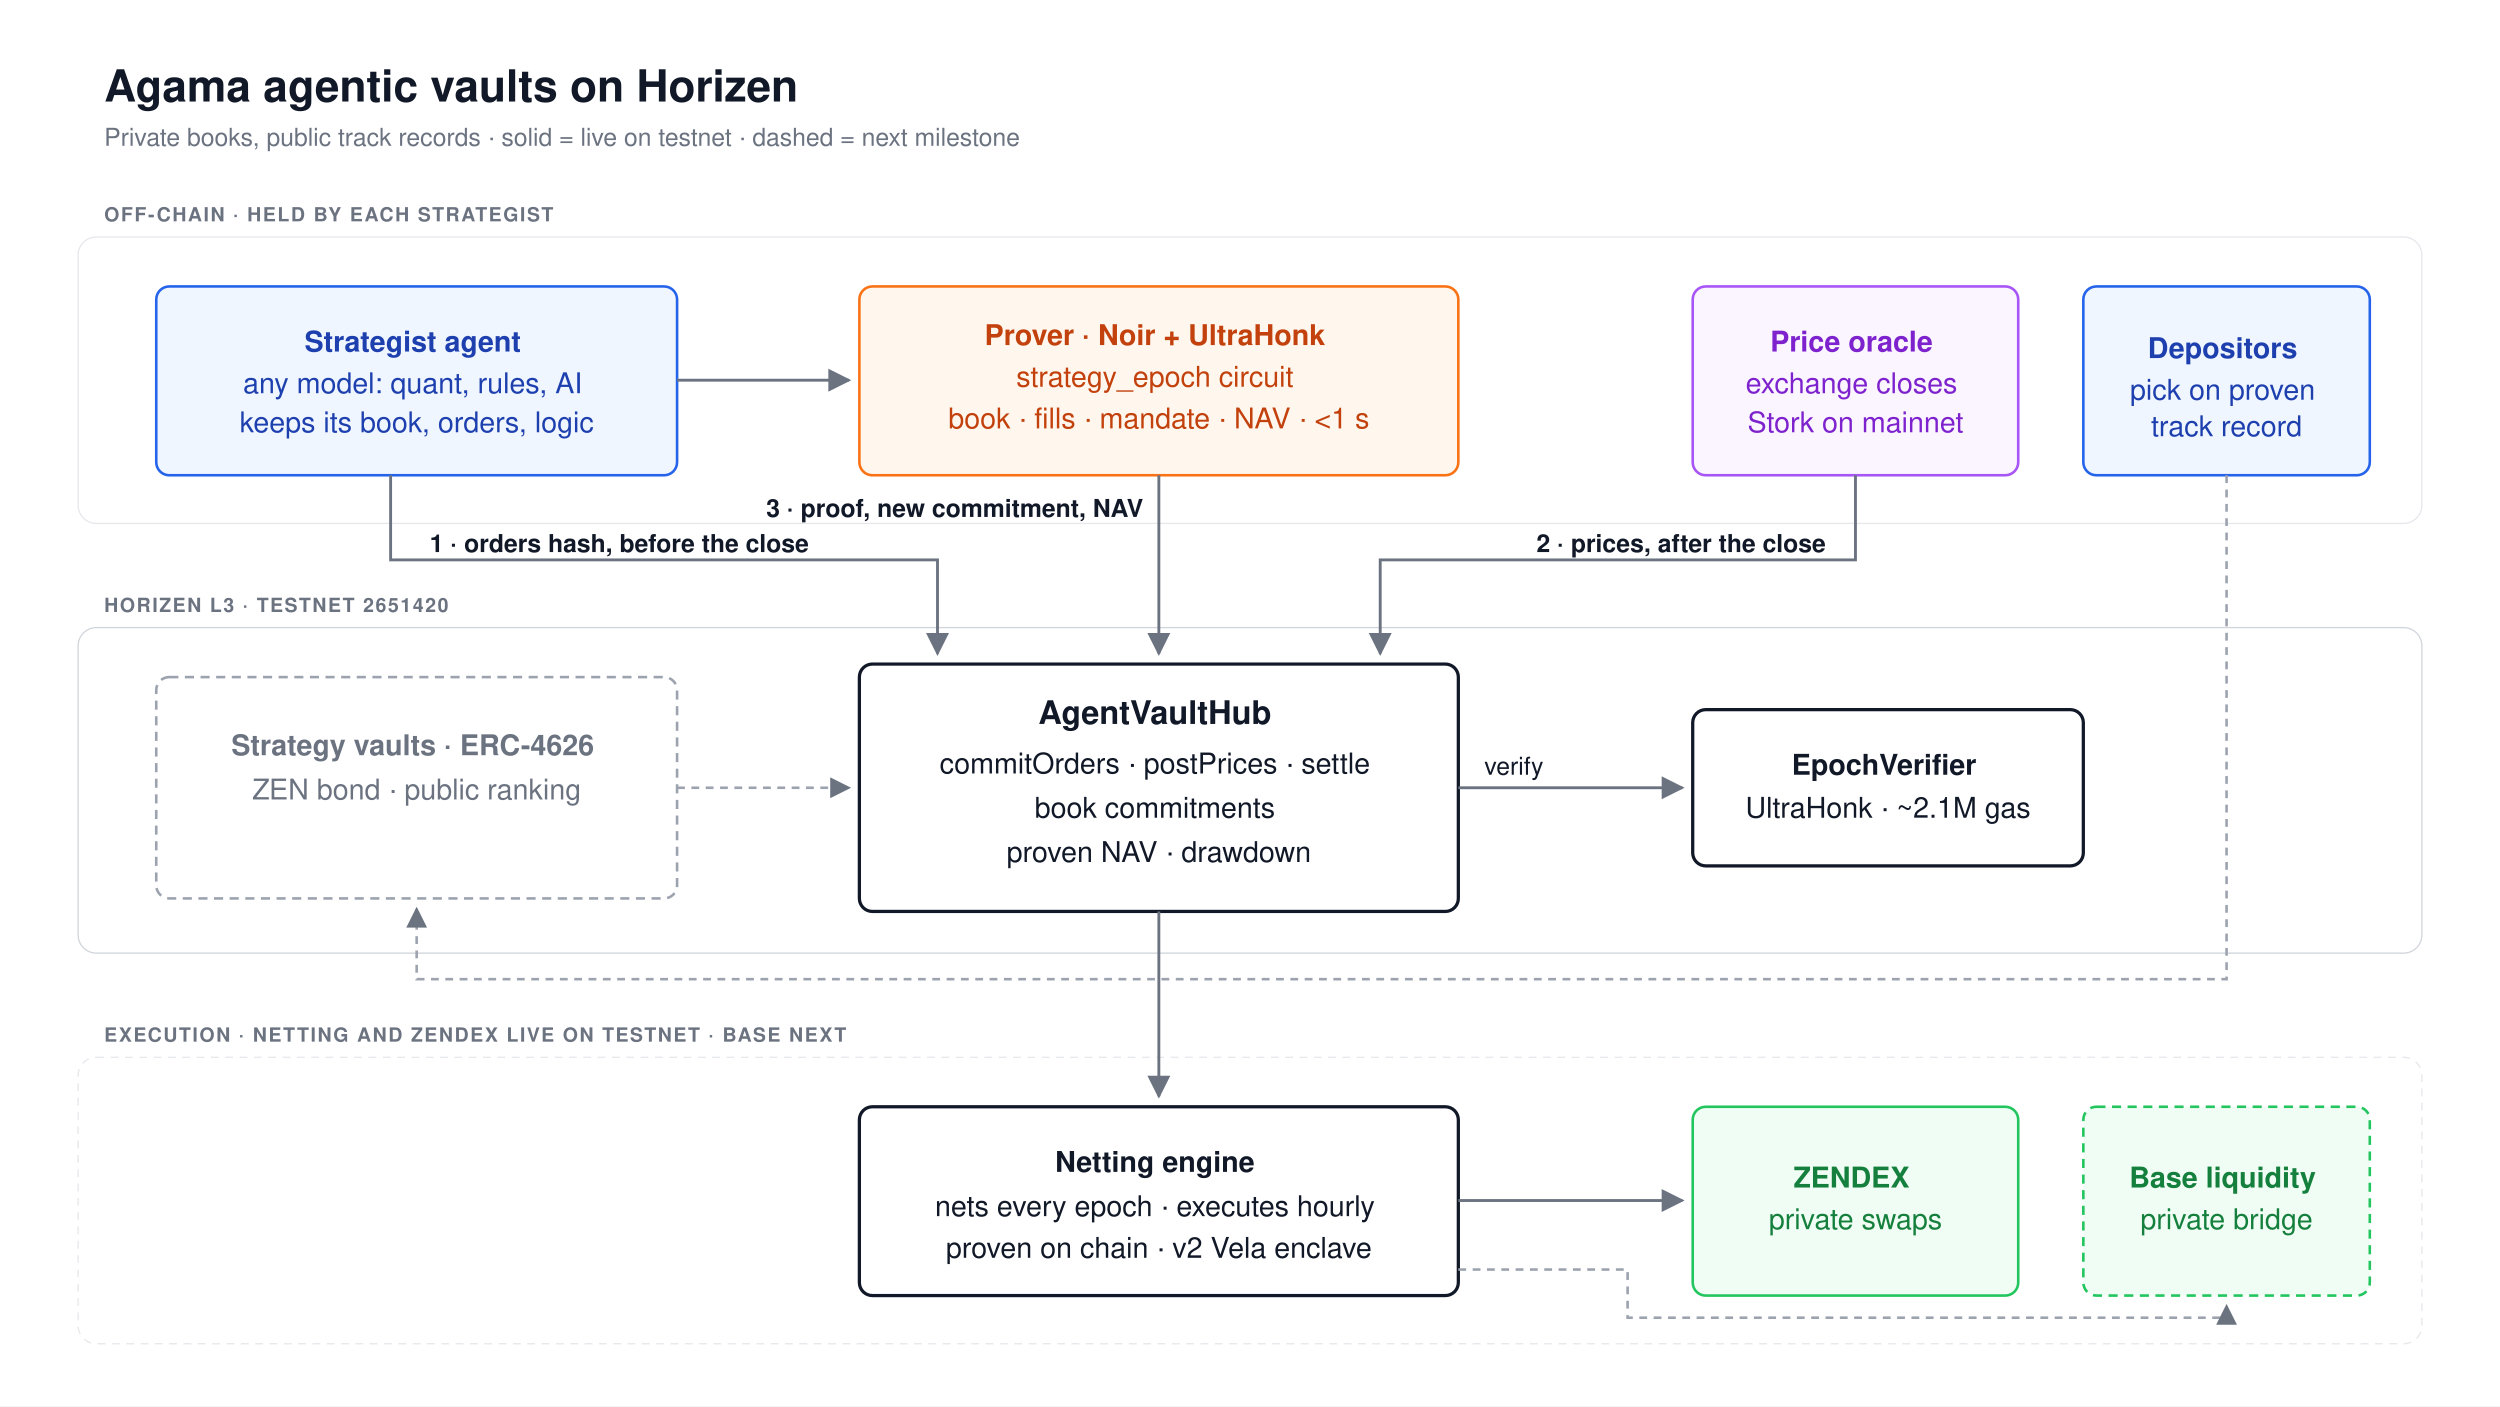
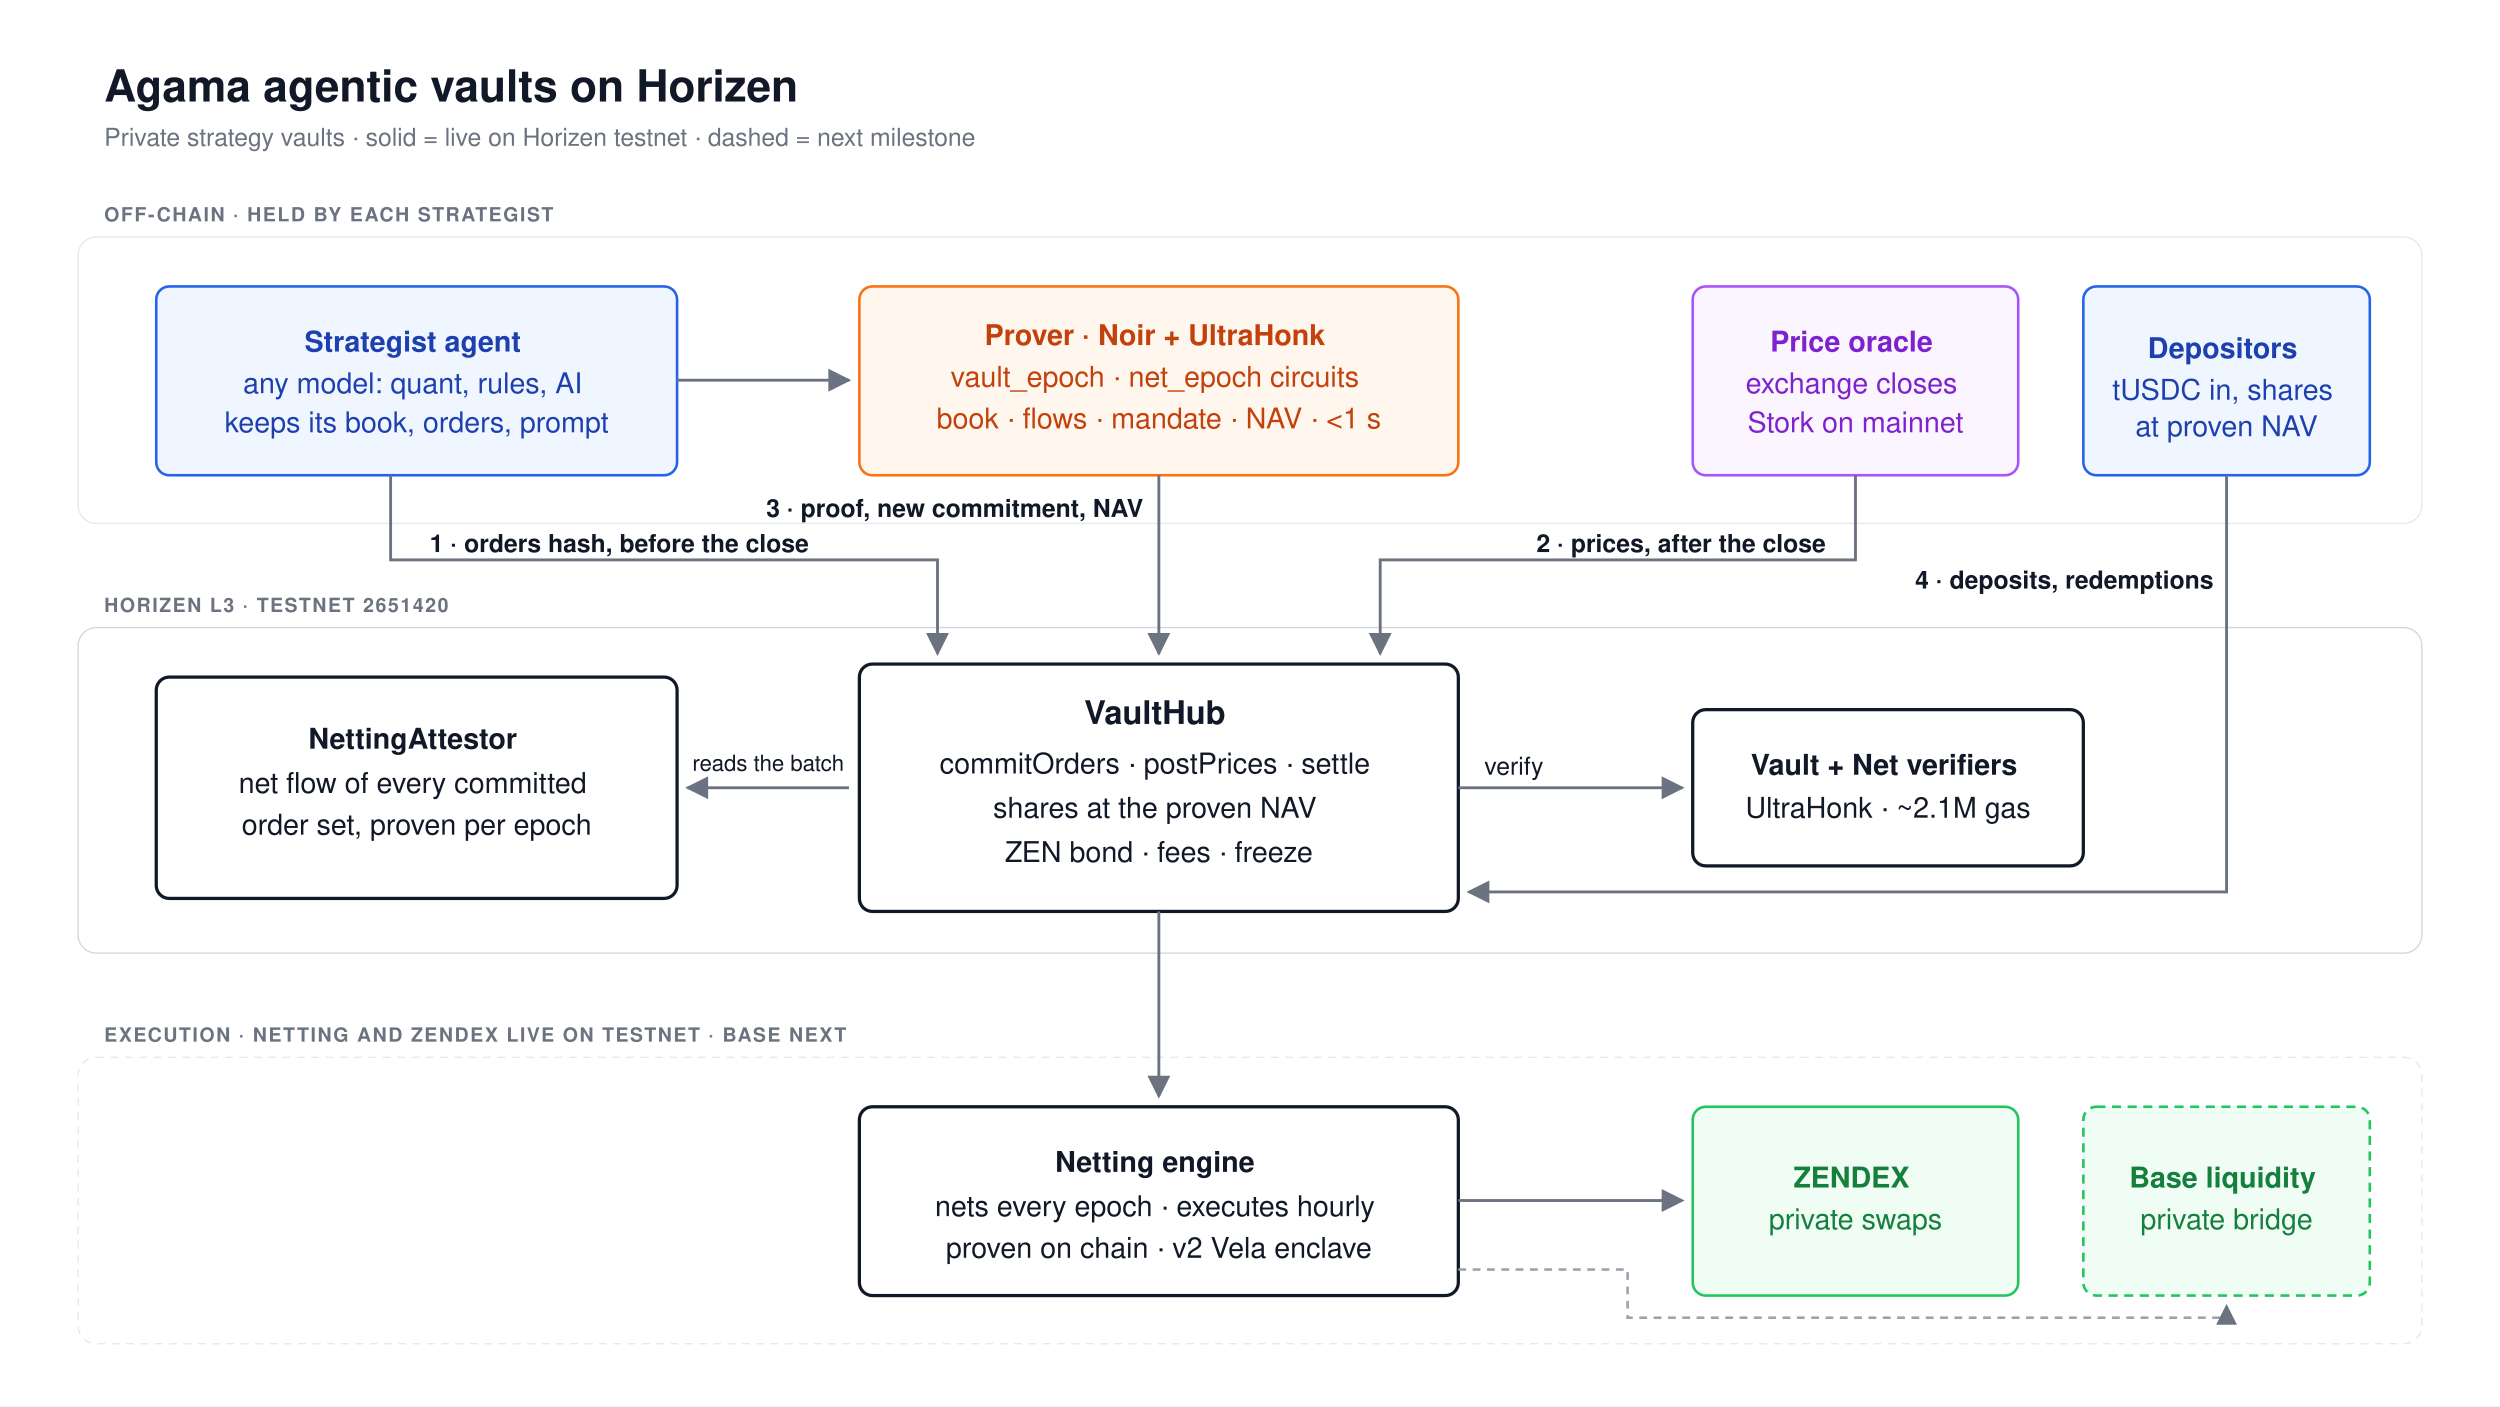
<svg xmlns="http://www.w3.org/2000/svg" viewBox="0 0 1920 1080" width="1920" height="1080" font-family="-apple-system,Helvetica Neue,Helvetica,Arial,sans-serif">
  <defs>
    <marker id="a" viewBox="0 0 10 10" refX="9" refY="5" markerWidth="8" markerHeight="8" orient="auto">
      <path d="M0 0L10 5L0 10z" fill="#6b7280" />
    </marker>
  </defs>
  <rect width="1920" height="1080" fill="#ffffff" />
  <text x="80" y="78" font-size="34" font-weight="700" fill="#111827">Agama agentic vaults on Horizen</text>
-   <text x="80" y="112" font-size="19" fill="#6b7280">Private books, public track records · solid = live on testnet · dashed = next milestone</text>
+   <text x="80" y="112" font-size="19" fill="#6b7280">Private strategy vaults · solid = live on Horizen testnet · dashed = next milestone</text>
  <g font-size="15" font-weight="700" fill="#6b7280" letter-spacing="1.2">
    <text x="80" y="170">OFF-CHAIN · HELD BY EACH STRATEGIST</text>
    <text x="80" y="470">HORIZEN L3 · TESTNET 2651420</text>
    <text x="80" y="800">EXECUTION · NETTING AND ZENDEX LIVE ON TESTNET · BASE NEXT</text>
  </g>
  <rect x="60" y="182" width="1800" height="220" rx="14" fill="none" stroke="#e5e7eb" />
  <rect x="60" y="482" width="1800" height="250" rx="14" fill="none" stroke="#d1d5db" />
  <rect x="60" y="812" width="1800" height="220" rx="14" fill="none" stroke="#e5e7eb" stroke-dasharray="6 5" />
  <rect x="120" y="220" width="400" height="145" rx="10" fill="#eff6ff" stroke="#2563eb" stroke-width="2" />
  <text font-size="22" fill="#1e40af">
    <tspan x="320" y="270" text-anchor="middle" font-weight="700">Strategist agent</tspan>
    <tspan x="320" y="302" text-anchor="middle">any model: quant, rules, AI</tspan>
-     <tspan x="320" y="332" text-anchor="middle">keeps its book, orders, logic</tspan>
+     <tspan x="320" y="332" text-anchor="middle">keeps its book, orders, prompt</tspan>
  </text>
  <rect x="660" y="220" width="460" height="145" rx="10" fill="#fff7ed" stroke="#f97316" stroke-width="2" />
  <text font-size="22" fill="#c2410c">
    <tspan x="890" y="265" text-anchor="middle" font-weight="700">Prover · Noir + UltraHonk</tspan>
-     <tspan x="890" y="297" text-anchor="middle">strategy_epoch circuit</tspan>
-     <tspan x="890" y="329" text-anchor="middle">book · fills · mandate · NAV · &lt;1 s</tspan>
+     <tspan x="890" y="297" text-anchor="middle">vault_epoch · net_epoch circuits</tspan>
+     <tspan x="890" y="329" text-anchor="middle">book · flows · mandate · NAV · &lt;1 s</tspan>
  </text>
  <rect x="1300" y="220" width="250" height="145" rx="10" fill="#faf5ff" stroke="#a855f7" stroke-width="2" />
  <text font-size="22" fill="#7e22ce">
    <tspan x="1425" y="270" text-anchor="middle" font-weight="700">Price oracle</tspan>
    <tspan x="1425" y="302" text-anchor="middle">exchange closes</tspan>
    <tspan x="1425" y="332" text-anchor="middle">Stork on mainnet</tspan>
  </text>
  <rect x="1600" y="220" width="220" height="145" rx="10" fill="#eff6ff" stroke="#2563eb" stroke-width="2" />
  <text font-size="22" fill="#1e40af">
    <tspan x="1710" y="275" text-anchor="middle" font-weight="700">Depositors</tspan>
-     <tspan x="1710" y="307" text-anchor="middle">pick on proven</tspan>
-     <tspan x="1710" y="335" text-anchor="middle">track record</tspan>
+     <tspan x="1710" y="307" text-anchor="middle">tUSDC in, shares</tspan>
+     <tspan x="1710" y="335" text-anchor="middle">at proven NAV</tspan>
  </text>
-   <rect x="120" y="520" width="400" height="170" rx="10" fill="#fff" stroke="#9ca3af" stroke-width="2" stroke-dasharray="7 5" />
-   <text font-size="22" fill="#6b7280">
-     <tspan x="320" y="580" text-anchor="middle" font-weight="700">Strategy vaults · ERC-4626</tspan>
-     <tspan x="320" y="614" text-anchor="middle">ZEN bond · public ranking</tspan>
+   <rect x="120" y="520" width="400" height="170" rx="10" fill="#fff" stroke="#111827" stroke-width="2.5" />
+   <text font-size="22" fill="#111827">
+     <tspan x="320" y="575" text-anchor="middle" font-weight="700">NettingAttestor</tspan>
+     <tspan x="320" y="609" text-anchor="middle">net flow of every committed</tspan>
+     <tspan x="320" y="641" text-anchor="middle">order set, proven per epoch</tspan>
  </text>
  <rect x="660" y="510" width="460" height="190" rx="10" fill="#fff" stroke="#111827" stroke-width="2.5" />
  <text font-size="22" fill="#111827">
-     <tspan x="890" y="556" text-anchor="middle" font-weight="700" font-size="25">AgentVaultHub</tspan>
+     <tspan x="890" y="556" text-anchor="middle" font-weight="700" font-size="25">VaultHub</tspan>
    <tspan x="890" y="594" text-anchor="middle">commitOrders · postPrices · settle</tspan>
-     <tspan x="890" y="628" text-anchor="middle">book commitments</tspan>
-     <tspan x="890" y="662" text-anchor="middle">proven NAV · drawdown</tspan>
+     <tspan x="890" y="628" text-anchor="middle">shares at the proven NAV</tspan>
+     <tspan x="890" y="662" text-anchor="middle">ZEN bond · fees · freeze</tspan>
  </text>
  <rect x="1300" y="545" width="300" height="120" rx="10" fill="#fff" stroke="#111827" stroke-width="2.5" />
  <text font-size="22" fill="#111827">
-     <tspan x="1450" y="595" text-anchor="middle" font-weight="700">EpochVerifier</tspan>
+     <tspan x="1450" y="595" text-anchor="middle" font-weight="700">Vault + Net verifiers</tspan>
    <tspan x="1450" y="628" text-anchor="middle">UltraHonk · ~2.1M gas</tspan>
  </text>
  <rect x="660" y="850" width="460" height="145" rx="10" fill="#fff" stroke="#111827" stroke-width="2.5" />
  <text font-size="22" fill="#111827">
    <tspan x="890" y="900" text-anchor="middle" font-weight="700">Netting engine</tspan>
    <tspan x="890" y="934" text-anchor="middle">nets every epoch · executes hourly</tspan>
    <tspan x="890" y="966" text-anchor="middle">proven on chain · v2 Vela enclave</tspan>
  </text>
  <rect x="1300" y="850" width="250" height="145" rx="10" fill="#f0fdf4" stroke="#22c55e" stroke-width="2" />
  <text font-size="22" fill="#15803d">
    <tspan x="1425" y="912" text-anchor="middle" font-weight="700">ZENDEX</tspan>
    <tspan x="1425" y="944" text-anchor="middle">private swaps</tspan>
  </text>
  <rect x="1600" y="850" width="220" height="145" rx="10" fill="#f0fdf4" stroke="#22c55e" stroke-width="2" stroke-dasharray="7 5" />
  <text font-size="22" fill="#15803d">
    <tspan x="1710" y="912" text-anchor="middle" font-weight="700">Base liquidity</tspan>
    <tspan x="1710" y="944" text-anchor="middle">private bridge</tspan>
  </text>
  <g stroke="#6b7280" stroke-width="2.2" fill="none" marker-end="url(#a)">
    <path d="M520 292 H652" />
    <path d="M300 365 V430 H720 V502" />
    <path d="M890 365 V502" />
    <path d="M1425 365 V430 H1060 V502" />
    <path d="M1120 605 H1292" />
    <path d="M890 700 V842" />
    <path d="M1120 922 H1292" />
  </g>
+   <g stroke="#6b7280" stroke-width="2.2" fill="none" marker-end="url(#a)">
+     <path d="M1710 365 V685 H1128" />
+     <path d="M652 605 H528" />
+   </g>
  <g stroke="#9ca3af" stroke-width="2" fill="none" stroke-dasharray="6 5" marker-end="url(#a)">
-     <path d="M1710 365 V752 H320 V698" />
-     <path d="M520 605 H652" />
    <path d="M1120 975 H1250 V1012 H1710 V1003" />
  </g>
  <g font-size="19" fill="#111827">
    <rect x="315" y="410" width="0" height="0" />
    <text x="330" y="424" font-weight="600">1 · orders hash, before the close</text>
    <text x="878" y="397" font-weight="600" text-anchor="end">3 · proof, new commitment, NAV</text>
    <text x="1180" y="424" font-weight="600">2 · prices, after the close</text>
    <text x="1140" y="595">verify</text>
+     <text x="1700" y="452" font-weight="600" text-anchor="end">4 · deposits, redemptions</text>
+     <text x="590" y="592" font-size="17" text-anchor="middle">reads the batch</text>
  </g>
</svg>
